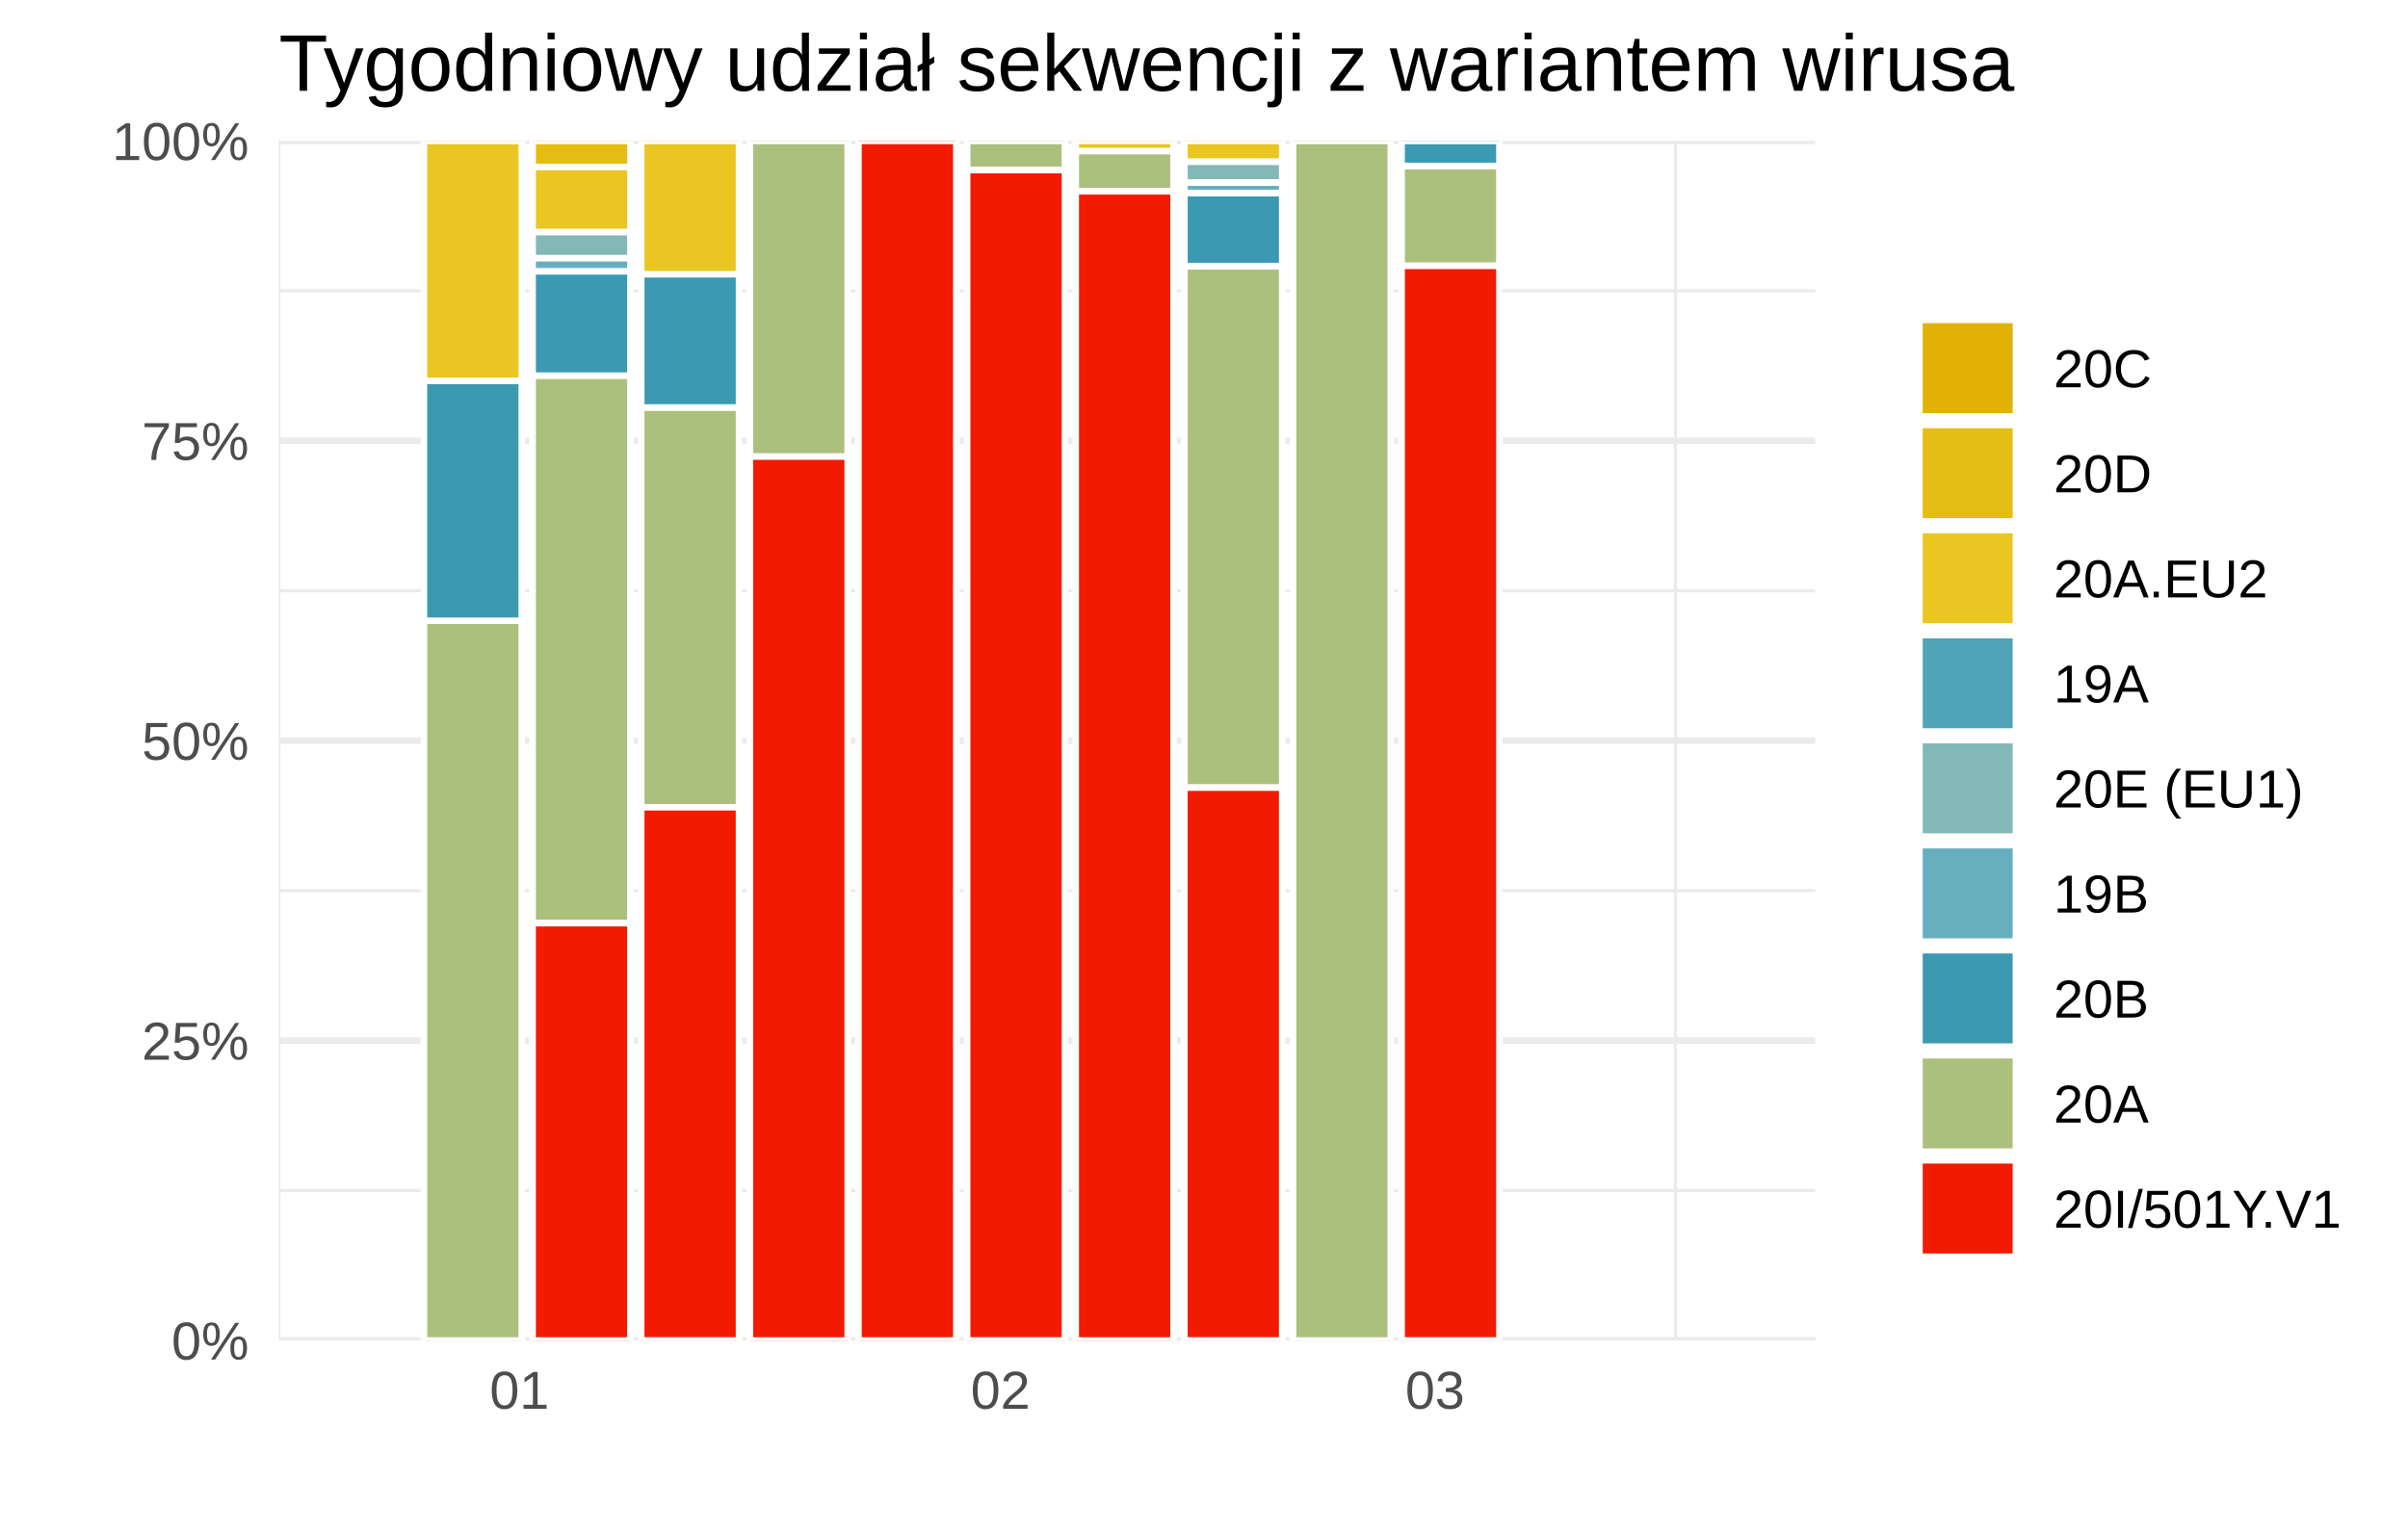
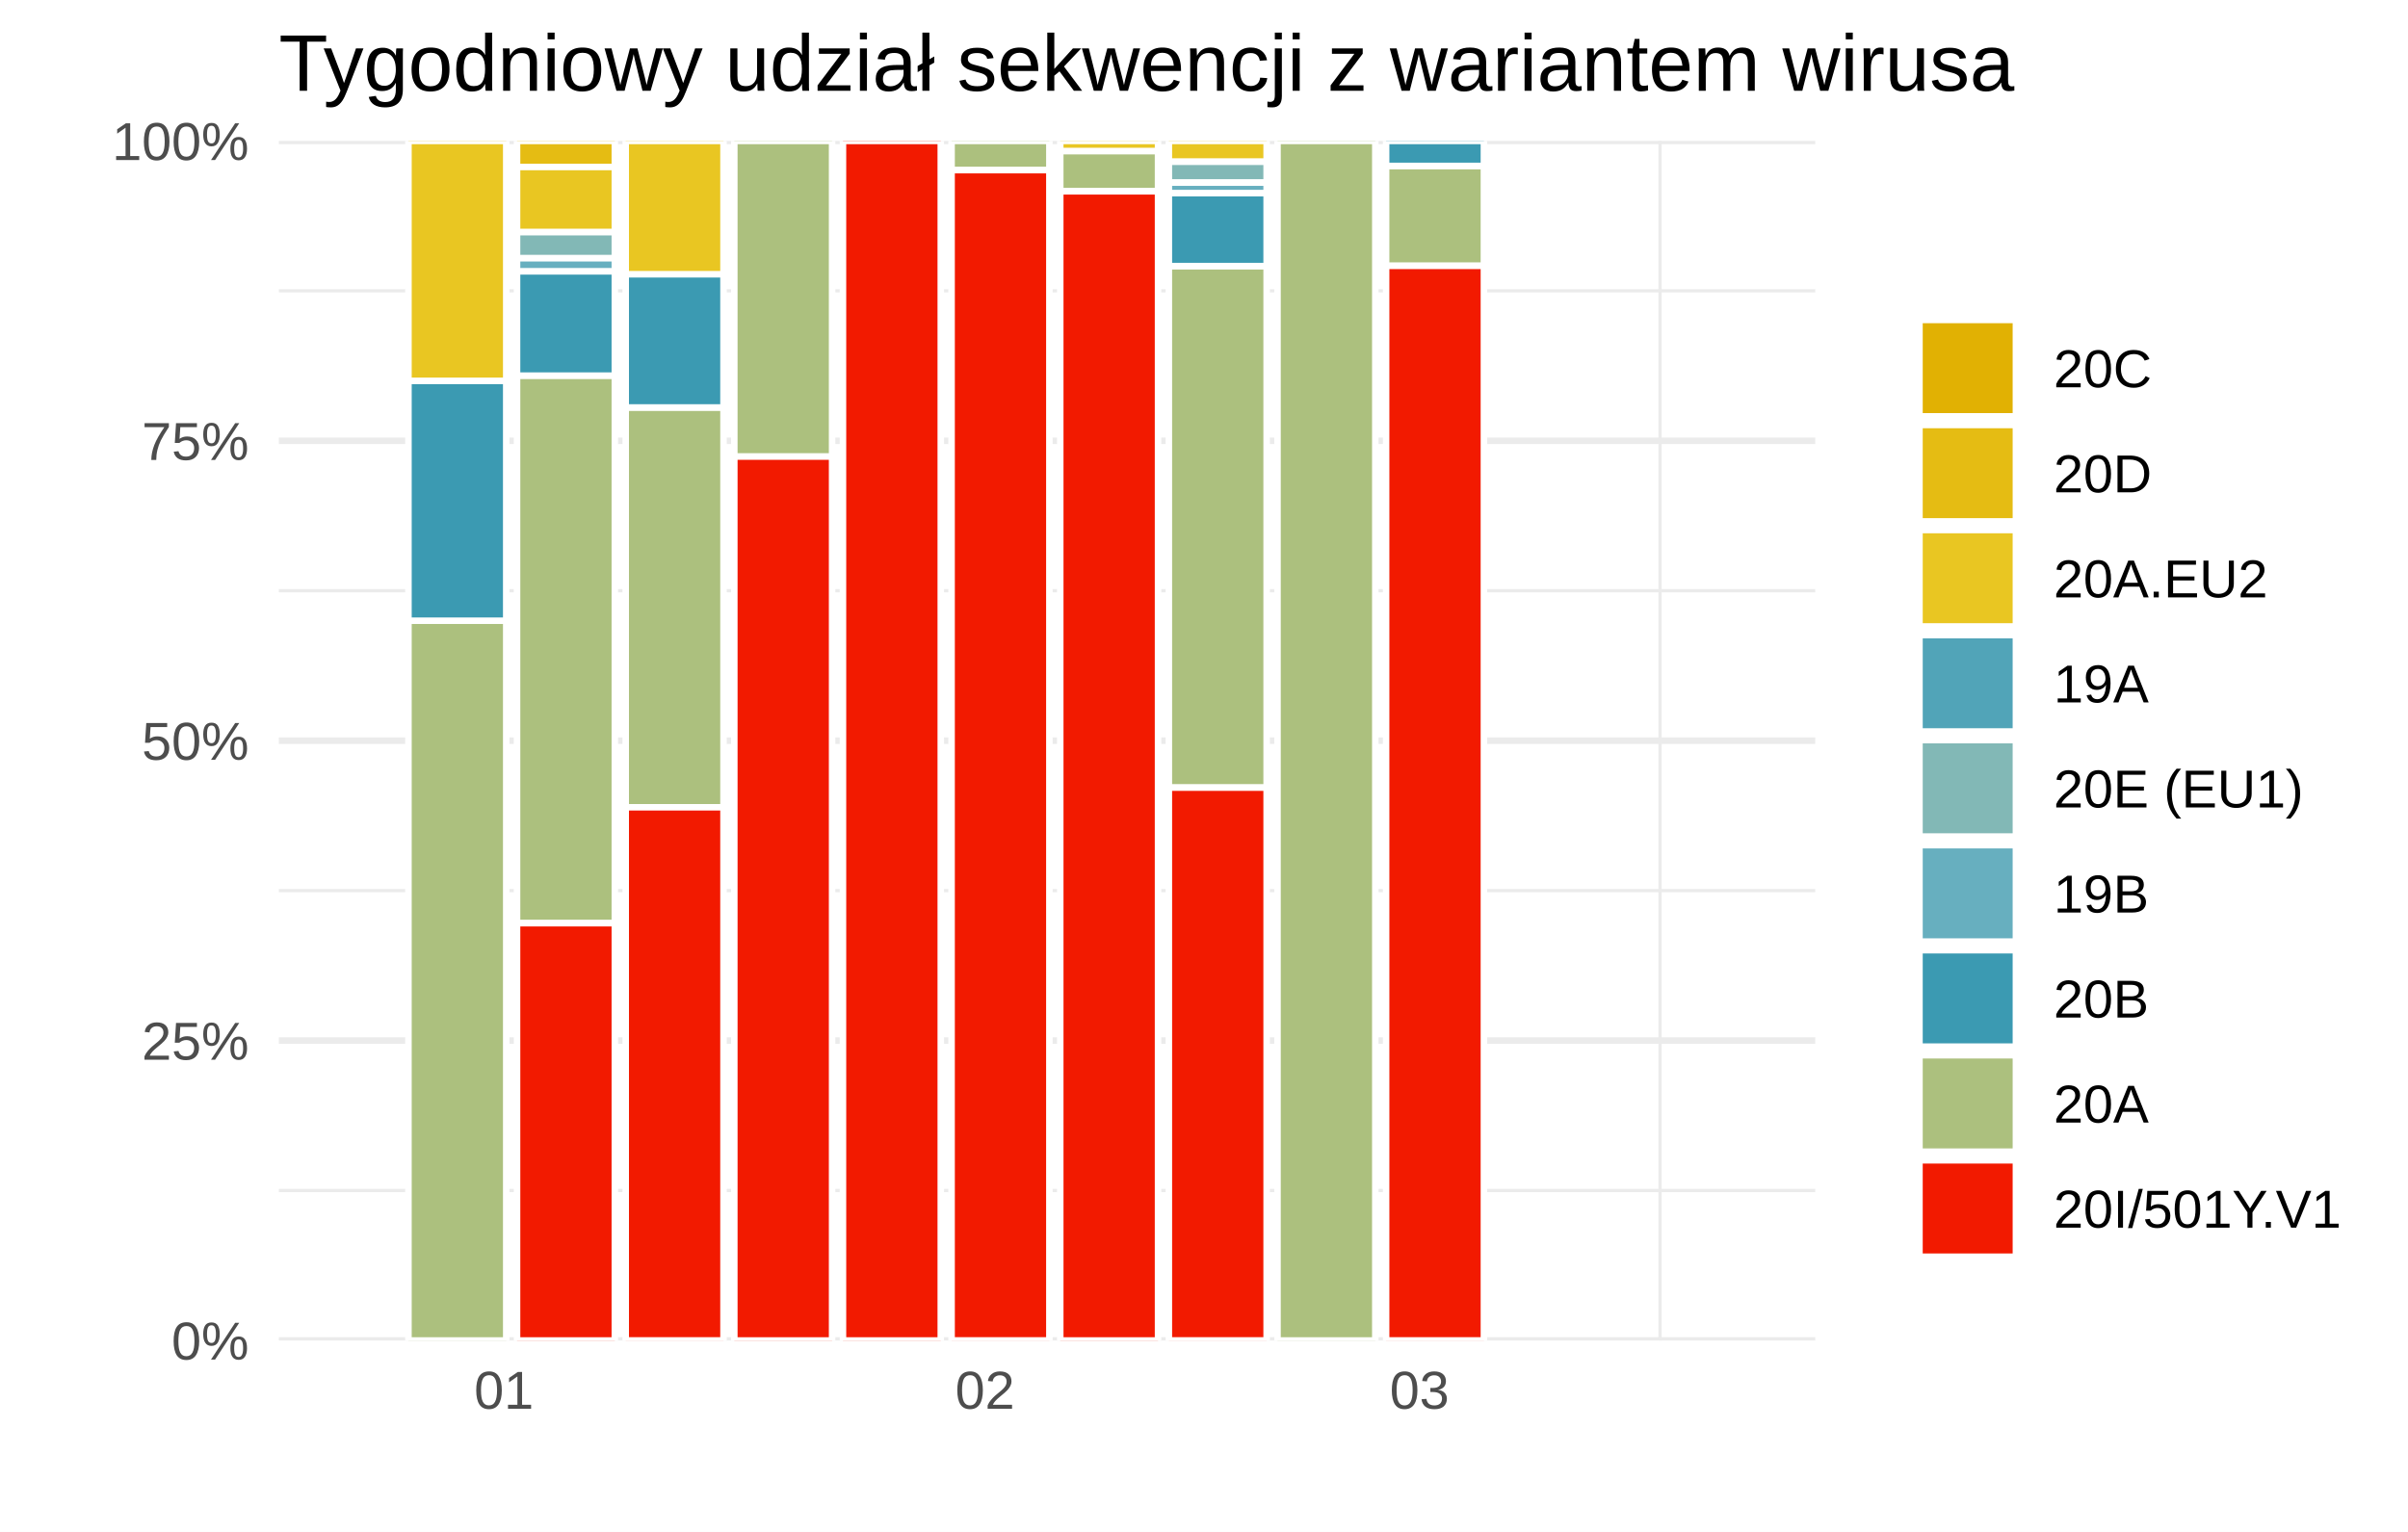
<svg xmlns="http://www.w3.org/2000/svg" class="svglite" width="396.00pt" height="252.00pt" viewBox="0 0 396.00 252.00">
  <defs>
    <style type="text/css">
    .svglite line, .svglite polyline, .svglite polygon, .svglite path, .svglite rect, .svglite circle {
      fill: none;
      stroke: #000000;
      stroke-linecap: round;
      stroke-linejoin: round;
      stroke-miterlimit: 10.00;
    }
  </style>
  </defs>
  <rect width="100%" height="100%" style="stroke: none; fill: #FFFFFF;" />
  <defs>
    <clipPath id="cpMC4wMHwzOTYuMDB8MC4wMHwyNTIuMDA=">
      <rect x="0.00" y="0.00" width="396.00" height="252.00" />
    </clipPath>
  </defs>
  <g clip-path="url(#cpMC4wMHwzOTYuMDB8MC4wMHwyNTIuMDA=)">
</g>
  <defs>
    <clipPath id="cpNDUuODZ8Mjk4LjUyfDIzLjE4fDIyMC41MA==">
      <rect x="45.86" y="23.18" width="252.66" height="197.33" />
    </clipPath>
  </defs>
  <g clip-path="url(#cpNDUuODZ8Mjk4LjUyfDIzLjE4fDIyMC41MA==)">
    <polyline points="45.86,195.84 298.52,195.84 " style="stroke-width: 0.53; stroke: #EBEBEB; stroke-linecap: butt;" />
    <polyline points="45.86,146.51 298.52,146.51 " style="stroke-width: 0.53; stroke: #EBEBEB; stroke-linecap: butt;" />
    <polyline points="45.86,97.17 298.52,97.17 " style="stroke-width: 0.53; stroke: #EBEBEB; stroke-linecap: butt;" />
    <polyline points="45.86,47.84 298.52,47.84 " style="stroke-width: 0.53; stroke: #EBEBEB; stroke-linecap: butt;" />
-     <polyline points="45.86,220.50 45.86,23.18 " style="stroke-width: 0.53; stroke: #EBEBEB; stroke-linecap: butt;" />
-     <polyline points="124.98,220.50 124.98,23.18 " style="stroke-width: 0.53; stroke: #EBEBEB; stroke-linecap: butt;" />
-     <polyline points="200.26,220.50 200.26,23.18 " style="stroke-width: 0.53; stroke: #EBEBEB; stroke-linecap: butt;" />
-     <polyline points="275.55,220.50 275.55,23.18 " style="stroke-width: 0.53; stroke: #EBEBEB; stroke-linecap: butt;" />
+     <polyline points="122.42,220.50 122.42,23.18 " style="stroke-width: 0.53; stroke: #EBEBEB; stroke-linecap: butt;" />
+     <polyline points="197.71,220.50 197.71,23.18 " style="stroke-width: 0.53; stroke: #EBEBEB; stroke-linecap: butt;" />
+     <polyline points="273.00,220.50 273.00,23.18 " style="stroke-width: 0.53; stroke: #EBEBEB; stroke-linecap: butt;" />
    <polyline points="45.86,220.50 298.52,220.50 " style="stroke-width: 1.07; stroke: #EBEBEB; stroke-linecap: butt;" />
    <polyline points="45.86,171.17 298.52,171.17 " style="stroke-width: 1.07; stroke: #EBEBEB; stroke-linecap: butt;" />
    <polyline points="45.86,121.84 298.52,121.84 " style="stroke-width: 1.07; stroke: #EBEBEB; stroke-linecap: butt;" />
    <polyline points="45.86,72.51 298.52,72.51 " style="stroke-width: 1.07; stroke: #EBEBEB; stroke-linecap: butt;" />
    <polyline points="45.86,23.18 298.52,23.18 " style="stroke-width: 1.07; stroke: #EBEBEB; stroke-linecap: butt;" />
-     <polyline points="85.42,220.50 85.42,23.18 " style="stroke-width: 1.07; stroke: #EBEBEB; stroke-linecap: butt;" />
-     <polyline points="164.53,220.50 164.53,23.18 " style="stroke-width: 1.07; stroke: #EBEBEB; stroke-linecap: butt;" />
-     <polyline points="235.99,220.50 235.99,23.18 " style="stroke-width: 1.07; stroke: #EBEBEB; stroke-linecap: butt;" />
-     <rect x="69.72" y="102.11" width="16.08" height="118.40" style="stroke-width: 1.07; stroke: #FFFFFF; stroke-linecap: square; stroke-linejoin: miter; fill: #ACC07E;" />
-     <rect x="87.59" y="61.78" width="16.08" height="90.08" style="stroke-width: 1.07; stroke: #FFFFFF; stroke-linecap: square; stroke-linejoin: miter; fill: #ACC07E;" />
-     <rect x="105.45" y="67.03" width="16.08" height="65.78" style="stroke-width: 1.07; stroke: #FFFFFF; stroke-linecap: square; stroke-linejoin: miter; fill: #ACC07E;" />
-     <rect x="123.32" y="23.18" width="16.08" height="51.93" style="stroke-width: 1.07; stroke: #FFFFFF; stroke-linecap: square; stroke-linejoin: miter; fill: #ACC07E;" />
-     <rect x="141.18" y="23.18" width="16.08" height="0.00" style="stroke-width: 1.07; stroke: #FFFFFF; stroke-linecap: square; stroke-linejoin: miter; fill: #ACC07E;" />
-     <rect x="159.05" y="23.18" width="16.08" height="4.81" style="stroke-width: 1.07; stroke: #FFFFFF; stroke-linecap: square; stroke-linejoin: miter; fill: #ACC07E;" />
-     <rect x="176.91" y="24.84" width="16.08" height="6.63" style="stroke-width: 1.07; stroke: #FFFFFF; stroke-linecap: square; stroke-linejoin: miter; fill: #ACC07E;" />
-     <rect x="194.78" y="43.77" width="16.08" height="85.79" style="stroke-width: 1.07; stroke: #FFFFFF; stroke-linecap: square; stroke-linejoin: miter; fill: #ACC07E;" />
-     <rect x="212.64" y="23.18" width="16.08" height="197.33" style="stroke-width: 1.07; stroke: #FFFFFF; stroke-linecap: square; stroke-linejoin: miter; fill: #ACC07E;" />
-     <rect x="230.50" y="27.29" width="16.08" height="16.44" style="stroke-width: 1.07; stroke: #FFFFFF; stroke-linecap: square; stroke-linejoin: miter; fill: #ACC07E;" />
-     <rect x="69.72" y="220.50" width="16.08" height="0.00" style="stroke-width: 1.07; stroke: #FFFFFF; stroke-linecap: square; stroke-linejoin: miter; fill: #F21A00;" />
-     <rect x="87.59" y="151.87" width="16.08" height="68.64" style="stroke-width: 1.07; stroke: #FFFFFF; stroke-linecap: square; stroke-linejoin: miter; fill: #F21A00;" />
-     <rect x="105.45" y="132.80" width="16.08" height="87.70" style="stroke-width: 1.07; stroke: #FFFFFF; stroke-linecap: square; stroke-linejoin: miter; fill: #F21A00;" />
-     <rect x="123.32" y="75.11" width="16.08" height="145.40" style="stroke-width: 1.07; stroke: #FFFFFF; stroke-linecap: square; stroke-linejoin: miter; fill: #F21A00;" />
-     <rect x="141.18" y="23.18" width="16.08" height="197.33" style="stroke-width: 1.07; stroke: #FFFFFF; stroke-linecap: square; stroke-linejoin: miter; fill: #F21A00;" />
-     <rect x="159.05" y="27.99" width="16.08" height="192.51" style="stroke-width: 1.07; stroke: #FFFFFF; stroke-linecap: square; stroke-linejoin: miter; fill: #F21A00;" />
-     <rect x="176.91" y="31.47" width="16.08" height="189.04" style="stroke-width: 1.07; stroke: #FFFFFF; stroke-linecap: square; stroke-linejoin: miter; fill: #F21A00;" />
-     <rect x="194.78" y="129.56" width="16.08" height="90.94" style="stroke-width: 1.07; stroke: #FFFFFF; stroke-linecap: square; stroke-linejoin: miter; fill: #F21A00;" />
-     <rect x="212.64" y="220.50" width="16.08" height="0.00" style="stroke-width: 1.07; stroke: #FFFFFF; stroke-linecap: square; stroke-linejoin: miter; fill: #F21A00;" />
-     <rect x="230.50" y="43.73" width="16.08" height="176.77" style="stroke-width: 1.07; stroke: #FFFFFF; stroke-linecap: square; stroke-linejoin: miter; fill: #F21A00;" />
-     <rect x="69.72" y="62.64" width="16.08" height="39.47" style="stroke-width: 1.07; stroke: #FFFFFF; stroke-linecap: square; stroke-linejoin: miter; fill: #3B9AB2;" />
-     <rect x="87.59" y="44.63" width="16.08" height="17.16" style="stroke-width: 1.07; stroke: #FFFFFF; stroke-linecap: square; stroke-linejoin: miter; fill: #3B9AB2;" />
-     <rect x="105.45" y="45.10" width="16.08" height="21.93" style="stroke-width: 1.07; stroke: #FFFFFF; stroke-linecap: square; stroke-linejoin: miter; fill: #3B9AB2;" />
-     <rect x="123.32" y="23.18" width="16.08" height="0.00" style="stroke-width: 1.07; stroke: #FFFFFF; stroke-linecap: square; stroke-linejoin: miter; fill: #3B9AB2;" />
-     <rect x="141.18" y="23.18" width="16.08" height="0.00" style="stroke-width: 1.07; stroke: #FFFFFF; stroke-linecap: square; stroke-linejoin: miter; fill: #3B9AB2;" />
-     <rect x="159.05" y="23.18" width="16.08" height="0.00" style="stroke-width: 1.07; stroke: #FFFFFF; stroke-linecap: square; stroke-linejoin: miter; fill: #3B9AB2;" />
-     <rect x="176.91" y="24.84" width="16.08" height="0.00" style="stroke-width: 1.07; stroke: #FFFFFF; stroke-linecap: square; stroke-linejoin: miter; fill: #3B9AB2;" />
-     <rect x="194.78" y="31.76" width="16.08" height="12.01" style="stroke-width: 1.07; stroke: #FFFFFF; stroke-linecap: square; stroke-linejoin: miter; fill: #3B9AB2;" />
-     <rect x="212.64" y="23.18" width="16.08" height="0.00" style="stroke-width: 1.07; stroke: #FFFFFF; stroke-linecap: square; stroke-linejoin: miter; fill: #3B9AB2;" />
-     <rect x="230.50" y="23.18" width="16.08" height="4.11" style="stroke-width: 1.07; stroke: #FFFFFF; stroke-linecap: square; stroke-linejoin: miter; fill: #3B9AB2;" />
-     <rect x="69.72" y="23.18" width="16.08" height="0.00" style="stroke-width: 1.07; stroke: #FFFFFF; stroke-linecap: square; stroke-linejoin: miter; fill: #E1B103;" />
-     <rect x="87.59" y="23.18" width="16.08" height="0.00" style="stroke-width: 1.07; stroke: #FFFFFF; stroke-linecap: square; stroke-linejoin: miter; fill: #E1B103;" />
-     <rect x="105.45" y="23.18" width="16.08" height="0.00" style="stroke-width: 1.07; stroke: #FFFFFF; stroke-linecap: square; stroke-linejoin: miter; fill: #E1B103;" />
-     <rect x="123.32" y="23.18" width="16.08" height="0.00" style="stroke-width: 1.07; stroke: #FFFFFF; stroke-linecap: square; stroke-linejoin: miter; fill: #E1B103;" />
-     <rect x="141.18" y="23.18" width="16.08" height="0.00" style="stroke-width: 1.07; stroke: #FFFFFF; stroke-linecap: square; stroke-linejoin: miter; fill: #E1B103;" />
-     <rect x="159.05" y="23.18" width="16.08" height="0.00" style="stroke-width: 1.07; stroke: #FFFFFF; stroke-linecap: square; stroke-linejoin: miter; fill: #E1B103;" />
-     <rect x="176.91" y="23.18" width="16.08" height="0.00" style="stroke-width: 1.07; stroke: #FFFFFF; stroke-linecap: square; stroke-linejoin: miter; fill: #E1B103;" />
-     <rect x="194.78" y="23.18" width="16.08" height="0.00" style="stroke-width: 1.07; stroke: #FFFFFF; stroke-linecap: square; stroke-linejoin: miter; fill: #E1B103;" />
-     <rect x="212.64" y="23.18" width="16.08" height="0.00" style="stroke-width: 1.07; stroke: #FFFFFF; stroke-linecap: square; stroke-linejoin: miter; fill: #E1B103;" />
-     <rect x="230.50" y="23.18" width="16.08" height="0.00" style="stroke-width: 1.07; stroke: #FFFFFF; stroke-linecap: square; stroke-linejoin: miter; fill: #E1B103;" />
-     <rect x="69.72" y="23.18" width="16.08" height="0.00" style="stroke-width: 1.07; stroke: #FFFFFF; stroke-linecap: square; stroke-linejoin: miter; fill: #E5BC13;" />
-     <rect x="87.59" y="23.18" width="16.08" height="4.29" style="stroke-width: 1.07; stroke: #FFFFFF; stroke-linecap: square; stroke-linejoin: miter; fill: #E5BC13;" />
-     <rect x="105.45" y="23.18" width="16.08" height="0.00" style="stroke-width: 1.07; stroke: #FFFFFF; stroke-linecap: square; stroke-linejoin: miter; fill: #E5BC13;" />
-     <rect x="123.32" y="23.18" width="16.08" height="0.00" style="stroke-width: 1.07; stroke: #FFFFFF; stroke-linecap: square; stroke-linejoin: miter; fill: #E5BC13;" />
-     <rect x="141.18" y="23.18" width="16.08" height="0.00" style="stroke-width: 1.07; stroke: #FFFFFF; stroke-linecap: square; stroke-linejoin: miter; fill: #E5BC13;" />
-     <rect x="159.05" y="23.18" width="16.08" height="0.00" style="stroke-width: 1.07; stroke: #FFFFFF; stroke-linecap: square; stroke-linejoin: miter; fill: #E5BC13;" />
-     <rect x="176.91" y="23.18" width="16.08" height="0.00" style="stroke-width: 1.07; stroke: #FFFFFF; stroke-linecap: square; stroke-linejoin: miter; fill: #E5BC13;" />
-     <rect x="194.78" y="23.18" width="16.08" height="0.00" style="stroke-width: 1.07; stroke: #FFFFFF; stroke-linecap: square; stroke-linejoin: miter; fill: #E5BC13;" />
-     <rect x="212.64" y="23.18" width="16.08" height="0.00" style="stroke-width: 1.07; stroke: #FFFFFF; stroke-linecap: square; stroke-linejoin: miter; fill: #E5BC13;" />
-     <rect x="230.50" y="23.18" width="16.08" height="0.00" style="stroke-width: 1.07; stroke: #FFFFFF; stroke-linecap: square; stroke-linejoin: miter; fill: #E5BC13;" />
-     <rect x="69.72" y="23.18" width="16.08" height="39.47" style="stroke-width: 1.07; stroke: #FFFFFF; stroke-linecap: square; stroke-linejoin: miter; fill: #E9C622;" />
-     <rect x="87.59" y="27.47" width="16.08" height="10.72" style="stroke-width: 1.07; stroke: #FFFFFF; stroke-linecap: square; stroke-linejoin: miter; fill: #E9C622;" />
-     <rect x="105.45" y="23.18" width="16.08" height="21.93" style="stroke-width: 1.07; stroke: #FFFFFF; stroke-linecap: square; stroke-linejoin: miter; fill: #E9C622;" />
-     <rect x="123.32" y="23.18" width="16.08" height="0.00" style="stroke-width: 1.07; stroke: #FFFFFF; stroke-linecap: square; stroke-linejoin: miter; fill: #E9C622;" />
-     <rect x="141.18" y="23.18" width="16.08" height="0.00" style="stroke-width: 1.07; stroke: #FFFFFF; stroke-linecap: square; stroke-linejoin: miter; fill: #E9C622;" />
-     <rect x="159.05" y="23.18" width="16.08" height="0.00" style="stroke-width: 1.07; stroke: #FFFFFF; stroke-linecap: square; stroke-linejoin: miter; fill: #E9C622;" />
-     <rect x="176.91" y="23.18" width="16.08" height="1.66" style="stroke-width: 1.07; stroke: #FFFFFF; stroke-linecap: square; stroke-linejoin: miter; fill: #E9C622;" />
-     <rect x="194.78" y="23.18" width="16.08" height="3.43" style="stroke-width: 1.07; stroke: #FFFFFF; stroke-linecap: square; stroke-linejoin: miter; fill: #E9C622;" />
-     <rect x="212.64" y="23.18" width="16.08" height="0.00" style="stroke-width: 1.07; stroke: #FFFFFF; stroke-linecap: square; stroke-linejoin: miter; fill: #E9C622;" />
-     <rect x="230.50" y="23.18" width="16.08" height="0.00" style="stroke-width: 1.07; stroke: #FFFFFF; stroke-linecap: square; stroke-linejoin: miter; fill: #E9C622;" />
-     <rect x="69.72" y="62.64" width="16.08" height="0.00" style="stroke-width: 1.07; stroke: #FFFFFF; stroke-linecap: square; stroke-linejoin: miter; fill: #51A4B8;" />
-     <rect x="87.59" y="38.19" width="16.08" height="0.00" style="stroke-width: 1.07; stroke: #FFFFFF; stroke-linecap: square; stroke-linejoin: miter; fill: #51A4B8;" />
-     <rect x="105.45" y="45.10" width="16.08" height="0.00" style="stroke-width: 1.07; stroke: #FFFFFF; stroke-linecap: square; stroke-linejoin: miter; fill: #51A4B8;" />
-     <rect x="123.32" y="23.18" width="16.08" height="0.00" style="stroke-width: 1.07; stroke: #FFFFFF; stroke-linecap: square; stroke-linejoin: miter; fill: #51A4B8;" />
-     <rect x="141.18" y="23.18" width="16.08" height="0.00" style="stroke-width: 1.07; stroke: #FFFFFF; stroke-linecap: square; stroke-linejoin: miter; fill: #51A4B8;" />
-     <rect x="159.05" y="23.18" width="16.08" height="0.00" style="stroke-width: 1.07; stroke: #FFFFFF; stroke-linecap: square; stroke-linejoin: miter; fill: #51A4B8;" />
-     <rect x="176.91" y="24.84" width="16.08" height="0.00" style="stroke-width: 1.07; stroke: #FFFFFF; stroke-linecap: square; stroke-linejoin: miter; fill: #51A4B8;" />
-     <rect x="194.78" y="26.61" width="16.08" height="0.00" style="stroke-width: 1.07; stroke: #FFFFFF; stroke-linecap: square; stroke-linejoin: miter; fill: #51A4B8;" />
-     <rect x="212.64" y="23.18" width="16.08" height="0.00" style="stroke-width: 1.07; stroke: #FFFFFF; stroke-linecap: square; stroke-linejoin: miter; fill: #51A4B8;" />
-     <rect x="230.50" y="23.18" width="16.08" height="0.00" style="stroke-width: 1.07; stroke: #FFFFFF; stroke-linecap: square; stroke-linejoin: miter; fill: #51A4B8;" />
-     <rect x="69.72" y="62.64" width="16.08" height="0.00" style="stroke-width: 1.07; stroke: #FFFFFF; stroke-linecap: square; stroke-linejoin: miter; fill: #82B8B6;" />
-     <rect x="87.59" y="38.19" width="16.08" height="4.29" style="stroke-width: 1.07; stroke: #FFFFFF; stroke-linecap: square; stroke-linejoin: miter; fill: #82B8B6;" />
-     <rect x="105.45" y="45.10" width="16.08" height="0.00" style="stroke-width: 1.07; stroke: #FFFFFF; stroke-linecap: square; stroke-linejoin: miter; fill: #82B8B6;" />
-     <rect x="123.32" y="23.18" width="16.08" height="0.00" style="stroke-width: 1.07; stroke: #FFFFFF; stroke-linecap: square; stroke-linejoin: miter; fill: #82B8B6;" />
-     <rect x="141.18" y="23.18" width="16.08" height="0.00" style="stroke-width: 1.07; stroke: #FFFFFF; stroke-linecap: square; stroke-linejoin: miter; fill: #82B8B6;" />
-     <rect x="159.05" y="23.18" width="16.08" height="0.00" style="stroke-width: 1.07; stroke: #FFFFFF; stroke-linecap: square; stroke-linejoin: miter; fill: #82B8B6;" />
-     <rect x="176.91" y="24.84" width="16.08" height="0.00" style="stroke-width: 1.07; stroke: #FFFFFF; stroke-linecap: square; stroke-linejoin: miter; fill: #82B8B6;" />
-     <rect x="194.78" y="26.61" width="16.08" height="3.43" style="stroke-width: 1.07; stroke: #FFFFFF; stroke-linecap: square; stroke-linejoin: miter; fill: #82B8B6;" />
-     <rect x="212.64" y="23.18" width="16.08" height="0.00" style="stroke-width: 1.07; stroke: #FFFFFF; stroke-linecap: square; stroke-linejoin: miter; fill: #82B8B6;" />
-     <rect x="230.50" y="23.18" width="16.08" height="0.00" style="stroke-width: 1.07; stroke: #FFFFFF; stroke-linecap: square; stroke-linejoin: miter; fill: #82B8B6;" />
-     <rect x="69.72" y="62.64" width="16.08" height="0.00" style="stroke-width: 1.07; stroke: #FFFFFF; stroke-linecap: square; stroke-linejoin: miter; fill: #67AFBF;" />
-     <rect x="87.59" y="42.48" width="16.08" height="2.14" style="stroke-width: 1.07; stroke: #FFFFFF; stroke-linecap: square; stroke-linejoin: miter; fill: #67AFBF;" />
-     <rect x="105.45" y="45.10" width="16.08" height="0.00" style="stroke-width: 1.07; stroke: #FFFFFF; stroke-linecap: square; stroke-linejoin: miter; fill: #67AFBF;" />
-     <rect x="123.32" y="23.18" width="16.08" height="0.00" style="stroke-width: 1.07; stroke: #FFFFFF; stroke-linecap: square; stroke-linejoin: miter; fill: #67AFBF;" />
-     <rect x="141.18" y="23.18" width="16.08" height="0.00" style="stroke-width: 1.07; stroke: #FFFFFF; stroke-linecap: square; stroke-linejoin: miter; fill: #67AFBF;" />
-     <rect x="159.05" y="23.18" width="16.08" height="0.00" style="stroke-width: 1.07; stroke: #FFFFFF; stroke-linecap: square; stroke-linejoin: miter; fill: #67AFBF;" />
-     <rect x="176.91" y="24.84" width="16.08" height="0.00" style="stroke-width: 1.07; stroke: #FFFFFF; stroke-linecap: square; stroke-linejoin: miter; fill: #67AFBF;" />
-     <rect x="194.78" y="30.04" width="16.08" height="1.72" style="stroke-width: 1.07; stroke: #FFFFFF; stroke-linecap: square; stroke-linejoin: miter; fill: #67AFBF;" />
-     <rect x="212.64" y="23.18" width="16.08" height="0.00" style="stroke-width: 1.07; stroke: #FFFFFF; stroke-linecap: square; stroke-linejoin: miter; fill: #67AFBF;" />
-     <rect x="230.50" y="23.18" width="16.08" height="0.00" style="stroke-width: 1.07; stroke: #FFFFFF; stroke-linecap: square; stroke-linejoin: miter; fill: #67AFBF;" />
+     <polyline points="82.87,220.50 82.87,23.18 " style="stroke-width: 1.07; stroke: #EBEBEB; stroke-linecap: butt;" />
+     <polyline points="161.98,220.50 161.98,23.18 " style="stroke-width: 1.07; stroke: #EBEBEB; stroke-linecap: butt;" />
+     <polyline points="233.44,220.50 233.44,23.18 " style="stroke-width: 1.07; stroke: #EBEBEB; stroke-linecap: butt;" />
+     <rect x="67.17" y="102.11" width="16.08" height="118.40" style="stroke-width: 1.07; stroke: #FFFFFF; stroke-linecap: square; stroke-linejoin: miter; fill: #ACC07E;" />
+     <rect x="85.03" y="61.78" width="16.08" height="90.08" style="stroke-width: 1.07; stroke: #FFFFFF; stroke-linecap: square; stroke-linejoin: miter; fill: #ACC07E;" />
+     <rect x="102.90" y="67.03" width="16.08" height="65.78" style="stroke-width: 1.07; stroke: #FFFFFF; stroke-linecap: square; stroke-linejoin: miter; fill: #ACC07E;" />
+     <rect x="120.76" y="23.18" width="16.08" height="51.93" style="stroke-width: 1.07; stroke: #FFFFFF; stroke-linecap: square; stroke-linejoin: miter; fill: #ACC07E;" />
+     <rect x="138.63" y="23.18" width="16.08" height="0.00" style="stroke-width: 1.07; stroke: #FFFFFF; stroke-linecap: square; stroke-linejoin: miter; fill: #ACC07E;" />
+     <rect x="156.49" y="23.18" width="16.08" height="4.81" style="stroke-width: 1.07; stroke: #FFFFFF; stroke-linecap: square; stroke-linejoin: miter; fill: #ACC07E;" />
+     <rect x="174.36" y="24.84" width="16.08" height="6.63" style="stroke-width: 1.07; stroke: #FFFFFF; stroke-linecap: square; stroke-linejoin: miter; fill: #ACC07E;" />
+     <rect x="192.22" y="43.77" width="16.08" height="85.79" style="stroke-width: 1.07; stroke: #FFFFFF; stroke-linecap: square; stroke-linejoin: miter; fill: #ACC07E;" />
+     <rect x="210.09" y="23.18" width="16.08" height="197.33" style="stroke-width: 1.07; stroke: #FFFFFF; stroke-linecap: square; stroke-linejoin: miter; fill: #ACC07E;" />
+     <rect x="227.95" y="27.29" width="16.08" height="16.44" style="stroke-width: 1.07; stroke: #FFFFFF; stroke-linecap: square; stroke-linejoin: miter; fill: #ACC07E;" />
+     <rect x="67.17" y="220.50" width="16.08" height="0.00" style="stroke-width: 1.07; stroke: #FFFFFF; stroke-linecap: square; stroke-linejoin: miter; fill: #F21A00;" />
+     <rect x="85.03" y="151.87" width="16.08" height="68.64" style="stroke-width: 1.07; stroke: #FFFFFF; stroke-linecap: square; stroke-linejoin: miter; fill: #F21A00;" />
+     <rect x="102.90" y="132.80" width="16.08" height="87.70" style="stroke-width: 1.07; stroke: #FFFFFF; stroke-linecap: square; stroke-linejoin: miter; fill: #F21A00;" />
+     <rect x="120.76" y="75.11" width="16.08" height="145.40" style="stroke-width: 1.07; stroke: #FFFFFF; stroke-linecap: square; stroke-linejoin: miter; fill: #F21A00;" />
+     <rect x="138.63" y="23.18" width="16.08" height="197.33" style="stroke-width: 1.07; stroke: #FFFFFF; stroke-linecap: square; stroke-linejoin: miter; fill: #F21A00;" />
+     <rect x="156.49" y="27.99" width="16.08" height="192.51" style="stroke-width: 1.07; stroke: #FFFFFF; stroke-linecap: square; stroke-linejoin: miter; fill: #F21A00;" />
+     <rect x="174.36" y="31.47" width="16.08" height="189.04" style="stroke-width: 1.07; stroke: #FFFFFF; stroke-linecap: square; stroke-linejoin: miter; fill: #F21A00;" />
+     <rect x="192.22" y="129.56" width="16.08" height="90.94" style="stroke-width: 1.07; stroke: #FFFFFF; stroke-linecap: square; stroke-linejoin: miter; fill: #F21A00;" />
+     <rect x="210.09" y="220.50" width="16.08" height="0.00" style="stroke-width: 1.07; stroke: #FFFFFF; stroke-linecap: square; stroke-linejoin: miter; fill: #F21A00;" />
+     <rect x="227.95" y="43.73" width="16.08" height="176.77" style="stroke-width: 1.07; stroke: #FFFFFF; stroke-linecap: square; stroke-linejoin: miter; fill: #F21A00;" />
+     <rect x="67.17" y="62.64" width="16.08" height="39.47" style="stroke-width: 1.07; stroke: #FFFFFF; stroke-linecap: square; stroke-linejoin: miter; fill: #3B9AB2;" />
+     <rect x="85.03" y="44.63" width="16.08" height="17.16" style="stroke-width: 1.07; stroke: #FFFFFF; stroke-linecap: square; stroke-linejoin: miter; fill: #3B9AB2;" />
+     <rect x="102.90" y="45.10" width="16.08" height="21.93" style="stroke-width: 1.07; stroke: #FFFFFF; stroke-linecap: square; stroke-linejoin: miter; fill: #3B9AB2;" />
+     <rect x="120.76" y="23.18" width="16.08" height="0.00" style="stroke-width: 1.07; stroke: #FFFFFF; stroke-linecap: square; stroke-linejoin: miter; fill: #3B9AB2;" />
+     <rect x="138.63" y="23.18" width="16.08" height="0.00" style="stroke-width: 1.07; stroke: #FFFFFF; stroke-linecap: square; stroke-linejoin: miter; fill: #3B9AB2;" />
+     <rect x="156.49" y="23.18" width="16.08" height="0.00" style="stroke-width: 1.07; stroke: #FFFFFF; stroke-linecap: square; stroke-linejoin: miter; fill: #3B9AB2;" />
+     <rect x="174.36" y="24.84" width="16.08" height="0.00" style="stroke-width: 1.07; stroke: #FFFFFF; stroke-linecap: square; stroke-linejoin: miter; fill: #3B9AB2;" />
+     <rect x="192.22" y="31.76" width="16.08" height="12.01" style="stroke-width: 1.07; stroke: #FFFFFF; stroke-linecap: square; stroke-linejoin: miter; fill: #3B9AB2;" />
+     <rect x="210.09" y="23.18" width="16.08" height="0.00" style="stroke-width: 1.07; stroke: #FFFFFF; stroke-linecap: square; stroke-linejoin: miter; fill: #3B9AB2;" />
+     <rect x="227.95" y="23.18" width="16.08" height="4.11" style="stroke-width: 1.07; stroke: #FFFFFF; stroke-linecap: square; stroke-linejoin: miter; fill: #3B9AB2;" />
+     <rect x="67.17" y="23.18" width="16.08" height="0.00" style="stroke-width: 1.07; stroke: #FFFFFF; stroke-linecap: square; stroke-linejoin: miter; fill: #E1B103;" />
+     <rect x="85.03" y="23.18" width="16.08" height="0.00" style="stroke-width: 1.07; stroke: #FFFFFF; stroke-linecap: square; stroke-linejoin: miter; fill: #E1B103;" />
+     <rect x="102.90" y="23.18" width="16.08" height="0.00" style="stroke-width: 1.07; stroke: #FFFFFF; stroke-linecap: square; stroke-linejoin: miter; fill: #E1B103;" />
+     <rect x="120.76" y="23.18" width="16.08" height="0.00" style="stroke-width: 1.07; stroke: #FFFFFF; stroke-linecap: square; stroke-linejoin: miter; fill: #E1B103;" />
+     <rect x="138.63" y="23.18" width="16.08" height="0.00" style="stroke-width: 1.07; stroke: #FFFFFF; stroke-linecap: square; stroke-linejoin: miter; fill: #E1B103;" />
+     <rect x="156.49" y="23.18" width="16.08" height="0.00" style="stroke-width: 1.07; stroke: #FFFFFF; stroke-linecap: square; stroke-linejoin: miter; fill: #E1B103;" />
+     <rect x="174.36" y="23.18" width="16.08" height="0.00" style="stroke-width: 1.07; stroke: #FFFFFF; stroke-linecap: square; stroke-linejoin: miter; fill: #E1B103;" />
+     <rect x="192.22" y="23.18" width="16.08" height="0.00" style="stroke-width: 1.07; stroke: #FFFFFF; stroke-linecap: square; stroke-linejoin: miter; fill: #E1B103;" />
+     <rect x="210.09" y="23.18" width="16.08" height="0.00" style="stroke-width: 1.07; stroke: #FFFFFF; stroke-linecap: square; stroke-linejoin: miter; fill: #E1B103;" />
+     <rect x="227.95" y="23.18" width="16.08" height="0.00" style="stroke-width: 1.07; stroke: #FFFFFF; stroke-linecap: square; stroke-linejoin: miter; fill: #E1B103;" />
+     <rect x="67.17" y="23.18" width="16.08" height="0.00" style="stroke-width: 1.07; stroke: #FFFFFF; stroke-linecap: square; stroke-linejoin: miter; fill: #E5BC13;" />
+     <rect x="85.03" y="23.18" width="16.08" height="4.29" style="stroke-width: 1.07; stroke: #FFFFFF; stroke-linecap: square; stroke-linejoin: miter; fill: #E5BC13;" />
+     <rect x="102.90" y="23.18" width="16.08" height="0.00" style="stroke-width: 1.07; stroke: #FFFFFF; stroke-linecap: square; stroke-linejoin: miter; fill: #E5BC13;" />
+     <rect x="120.76" y="23.18" width="16.08" height="0.00" style="stroke-width: 1.07; stroke: #FFFFFF; stroke-linecap: square; stroke-linejoin: miter; fill: #E5BC13;" />
+     <rect x="138.63" y="23.18" width="16.08" height="0.00" style="stroke-width: 1.07; stroke: #FFFFFF; stroke-linecap: square; stroke-linejoin: miter; fill: #E5BC13;" />
+     <rect x="156.49" y="23.18" width="16.08" height="0.00" style="stroke-width: 1.07; stroke: #FFFFFF; stroke-linecap: square; stroke-linejoin: miter; fill: #E5BC13;" />
+     <rect x="174.36" y="23.18" width="16.08" height="0.00" style="stroke-width: 1.07; stroke: #FFFFFF; stroke-linecap: square; stroke-linejoin: miter; fill: #E5BC13;" />
+     <rect x="192.22" y="23.18" width="16.08" height="0.00" style="stroke-width: 1.07; stroke: #FFFFFF; stroke-linecap: square; stroke-linejoin: miter; fill: #E5BC13;" />
+     <rect x="210.09" y="23.18" width="16.08" height="0.00" style="stroke-width: 1.07; stroke: #FFFFFF; stroke-linecap: square; stroke-linejoin: miter; fill: #E5BC13;" />
+     <rect x="227.95" y="23.18" width="16.08" height="0.00" style="stroke-width: 1.07; stroke: #FFFFFF; stroke-linecap: square; stroke-linejoin: miter; fill: #E5BC13;" />
+     <rect x="67.17" y="23.18" width="16.08" height="39.47" style="stroke-width: 1.07; stroke: #FFFFFF; stroke-linecap: square; stroke-linejoin: miter; fill: #E9C622;" />
+     <rect x="85.03" y="27.47" width="16.08" height="10.72" style="stroke-width: 1.07; stroke: #FFFFFF; stroke-linecap: square; stroke-linejoin: miter; fill: #E9C622;" />
+     <rect x="102.90" y="23.18" width="16.08" height="21.93" style="stroke-width: 1.07; stroke: #FFFFFF; stroke-linecap: square; stroke-linejoin: miter; fill: #E9C622;" />
+     <rect x="120.76" y="23.18" width="16.08" height="0.00" style="stroke-width: 1.07; stroke: #FFFFFF; stroke-linecap: square; stroke-linejoin: miter; fill: #E9C622;" />
+     <rect x="138.63" y="23.18" width="16.08" height="0.00" style="stroke-width: 1.07; stroke: #FFFFFF; stroke-linecap: square; stroke-linejoin: miter; fill: #E9C622;" />
+     <rect x="156.49" y="23.18" width="16.08" height="0.00" style="stroke-width: 1.07; stroke: #FFFFFF; stroke-linecap: square; stroke-linejoin: miter; fill: #E9C622;" />
+     <rect x="174.36" y="23.18" width="16.08" height="1.66" style="stroke-width: 1.07; stroke: #FFFFFF; stroke-linecap: square; stroke-linejoin: miter; fill: #E9C622;" />
+     <rect x="192.22" y="23.18" width="16.08" height="3.43" style="stroke-width: 1.07; stroke: #FFFFFF; stroke-linecap: square; stroke-linejoin: miter; fill: #E9C622;" />
+     <rect x="210.09" y="23.18" width="16.08" height="0.00" style="stroke-width: 1.07; stroke: #FFFFFF; stroke-linecap: square; stroke-linejoin: miter; fill: #E9C622;" />
+     <rect x="227.95" y="23.18" width="16.08" height="0.00" style="stroke-width: 1.07; stroke: #FFFFFF; stroke-linecap: square; stroke-linejoin: miter; fill: #E9C622;" />
+     <rect x="67.17" y="62.64" width="16.08" height="0.00" style="stroke-width: 1.07; stroke: #FFFFFF; stroke-linecap: square; stroke-linejoin: miter; fill: #51A4B8;" />
+     <rect x="85.03" y="38.19" width="16.08" height="0.00" style="stroke-width: 1.07; stroke: #FFFFFF; stroke-linecap: square; stroke-linejoin: miter; fill: #51A4B8;" />
+     <rect x="102.90" y="45.10" width="16.08" height="0.00" style="stroke-width: 1.07; stroke: #FFFFFF; stroke-linecap: square; stroke-linejoin: miter; fill: #51A4B8;" />
+     <rect x="120.76" y="23.18" width="16.08" height="0.00" style="stroke-width: 1.07; stroke: #FFFFFF; stroke-linecap: square; stroke-linejoin: miter; fill: #51A4B8;" />
+     <rect x="138.63" y="23.18" width="16.08" height="0.00" style="stroke-width: 1.07; stroke: #FFFFFF; stroke-linecap: square; stroke-linejoin: miter; fill: #51A4B8;" />
+     <rect x="156.49" y="23.18" width="16.08" height="0.00" style="stroke-width: 1.07; stroke: #FFFFFF; stroke-linecap: square; stroke-linejoin: miter; fill: #51A4B8;" />
+     <rect x="174.36" y="24.84" width="16.08" height="0.00" style="stroke-width: 1.07; stroke: #FFFFFF; stroke-linecap: square; stroke-linejoin: miter; fill: #51A4B8;" />
+     <rect x="192.22" y="26.61" width="16.08" height="0.00" style="stroke-width: 1.07; stroke: #FFFFFF; stroke-linecap: square; stroke-linejoin: miter; fill: #51A4B8;" />
+     <rect x="210.09" y="23.18" width="16.08" height="0.00" style="stroke-width: 1.07; stroke: #FFFFFF; stroke-linecap: square; stroke-linejoin: miter; fill: #51A4B8;" />
+     <rect x="227.95" y="23.18" width="16.08" height="0.00" style="stroke-width: 1.07; stroke: #FFFFFF; stroke-linecap: square; stroke-linejoin: miter; fill: #51A4B8;" />
+     <rect x="67.17" y="62.64" width="16.08" height="0.00" style="stroke-width: 1.07; stroke: #FFFFFF; stroke-linecap: square; stroke-linejoin: miter; fill: #82B8B6;" />
+     <rect x="85.03" y="38.19" width="16.08" height="4.29" style="stroke-width: 1.07; stroke: #FFFFFF; stroke-linecap: square; stroke-linejoin: miter; fill: #82B8B6;" />
+     <rect x="102.90" y="45.10" width="16.08" height="0.00" style="stroke-width: 1.07; stroke: #FFFFFF; stroke-linecap: square; stroke-linejoin: miter; fill: #82B8B6;" />
+     <rect x="120.76" y="23.18" width="16.08" height="0.00" style="stroke-width: 1.07; stroke: #FFFFFF; stroke-linecap: square; stroke-linejoin: miter; fill: #82B8B6;" />
+     <rect x="138.63" y="23.18" width="16.08" height="0.00" style="stroke-width: 1.07; stroke: #FFFFFF; stroke-linecap: square; stroke-linejoin: miter; fill: #82B8B6;" />
+     <rect x="156.49" y="23.18" width="16.08" height="0.00" style="stroke-width: 1.07; stroke: #FFFFFF; stroke-linecap: square; stroke-linejoin: miter; fill: #82B8B6;" />
+     <rect x="174.36" y="24.84" width="16.08" height="0.00" style="stroke-width: 1.07; stroke: #FFFFFF; stroke-linecap: square; stroke-linejoin: miter; fill: #82B8B6;" />
+     <rect x="192.22" y="26.61" width="16.08" height="3.43" style="stroke-width: 1.07; stroke: #FFFFFF; stroke-linecap: square; stroke-linejoin: miter; fill: #82B8B6;" />
+     <rect x="210.09" y="23.18" width="16.08" height="0.00" style="stroke-width: 1.07; stroke: #FFFFFF; stroke-linecap: square; stroke-linejoin: miter; fill: #82B8B6;" />
+     <rect x="227.95" y="23.18" width="16.08" height="0.00" style="stroke-width: 1.07; stroke: #FFFFFF; stroke-linecap: square; stroke-linejoin: miter; fill: #82B8B6;" />
+     <rect x="67.17" y="62.64" width="16.08" height="0.00" style="stroke-width: 1.07; stroke: #FFFFFF; stroke-linecap: square; stroke-linejoin: miter; fill: #67AFBF;" />
+     <rect x="85.03" y="42.48" width="16.08" height="2.14" style="stroke-width: 1.07; stroke: #FFFFFF; stroke-linecap: square; stroke-linejoin: miter; fill: #67AFBF;" />
+     <rect x="102.90" y="45.10" width="16.08" height="0.00" style="stroke-width: 1.07; stroke: #FFFFFF; stroke-linecap: square; stroke-linejoin: miter; fill: #67AFBF;" />
+     <rect x="120.76" y="23.18" width="16.08" height="0.00" style="stroke-width: 1.07; stroke: #FFFFFF; stroke-linecap: square; stroke-linejoin: miter; fill: #67AFBF;" />
+     <rect x="138.63" y="23.18" width="16.08" height="0.00" style="stroke-width: 1.07; stroke: #FFFFFF; stroke-linecap: square; stroke-linejoin: miter; fill: #67AFBF;" />
+     <rect x="156.49" y="23.18" width="16.08" height="0.00" style="stroke-width: 1.07; stroke: #FFFFFF; stroke-linecap: square; stroke-linejoin: miter; fill: #67AFBF;" />
+     <rect x="174.36" y="24.84" width="16.08" height="0.00" style="stroke-width: 1.07; stroke: #FFFFFF; stroke-linecap: square; stroke-linejoin: miter; fill: #67AFBF;" />
+     <rect x="192.22" y="30.04" width="16.08" height="1.72" style="stroke-width: 1.07; stroke: #FFFFFF; stroke-linecap: square; stroke-linejoin: miter; fill: #67AFBF;" />
+     <rect x="210.09" y="23.18" width="16.08" height="0.00" style="stroke-width: 1.07; stroke: #FFFFFF; stroke-linecap: square; stroke-linejoin: miter; fill: #67AFBF;" />
+     <rect x="227.95" y="23.18" width="16.08" height="0.00" style="stroke-width: 1.07; stroke: #FFFFFF; stroke-linecap: square; stroke-linejoin: miter; fill: #67AFBF;" />
  </g>
  <g clip-path="url(#cpMC4wMHwzOTYuMDB8MC4wMHwyNTIuMDA=)">
    <text x="40.93" y="223.65" text-anchor="end" style="font-size: 8.80px; fill: #4D4D4D; font-family: Arial;" textLength="12.72px" lengthAdjust="spacingAndGlyphs">0%</text>
    <text x="40.93" y="174.32" text-anchor="end" style="font-size: 8.80px; fill: #4D4D4D; font-family: Arial;" textLength="17.62px" lengthAdjust="spacingAndGlyphs">25%</text>
    <text x="40.93" y="124.99" text-anchor="end" style="font-size: 8.80px; fill: #4D4D4D; font-family: Arial;" textLength="17.62px" lengthAdjust="spacingAndGlyphs">50%</text>
    <text x="40.93" y="75.66" text-anchor="end" style="font-size: 8.80px; fill: #4D4D4D; font-family: Arial;" textLength="17.62px" lengthAdjust="spacingAndGlyphs">75%</text>
    <text x="40.93" y="26.33" text-anchor="end" style="font-size: 8.80px; fill: #4D4D4D; font-family: Arial;" textLength="22.51px" lengthAdjust="spacingAndGlyphs">100%</text>
-     <text x="85.42" y="231.74" text-anchor="middle" style="font-size: 8.80px; fill: #4D4D4D; font-family: Arial;" textLength="9.79px" lengthAdjust="spacingAndGlyphs">01</text>
-     <text x="164.53" y="231.74" text-anchor="middle" style="font-size: 8.80px; fill: #4D4D4D; font-family: Arial;" textLength="9.79px" lengthAdjust="spacingAndGlyphs">02</text>
-     <text x="235.99" y="231.74" text-anchor="middle" style="font-size: 8.80px; fill: #4D4D4D; font-family: Arial;" textLength="9.79px" lengthAdjust="spacingAndGlyphs">03</text>
+     <text x="82.87" y="231.74" text-anchor="middle" style="font-size: 8.80px; fill: #4D4D4D; font-family: Arial;" textLength="9.79px" lengthAdjust="spacingAndGlyphs">01</text>
+     <text x="161.98" y="231.74" text-anchor="middle" style="font-size: 8.80px; fill: #4D4D4D; font-family: Arial;" textLength="9.79px" lengthAdjust="spacingAndGlyphs">02</text>
+     <text x="233.44" y="231.74" text-anchor="middle" style="font-size: 8.80px; fill: #4D4D4D; font-family: Arial;" textLength="9.79px" lengthAdjust="spacingAndGlyphs">03</text>
    <rect x="315.66" y="52.63" width="15.86" height="15.86" style="stroke-width: 1.07; stroke: #FFFFFF; stroke-linecap: square; stroke-linejoin: miter; fill: #E1B103;" />
    <rect x="315.66" y="69.91" width="15.86" height="15.86" style="stroke-width: 1.07; stroke: #FFFFFF; stroke-linecap: square; stroke-linejoin: miter; fill: #E5BC13;" />
    <rect x="315.66" y="87.19" width="15.86" height="15.86" style="stroke-width: 1.07; stroke: #FFFFFF; stroke-linecap: square; stroke-linejoin: miter; fill: #E9C622;" />
    <rect x="315.66" y="104.47" width="15.86" height="15.86" style="stroke-width: 1.07; stroke: #FFFFFF; stroke-linecap: square; stroke-linejoin: miter; fill: #51A4B8;" />
    <rect x="315.66" y="121.75" width="15.86" height="15.86" style="stroke-width: 1.07; stroke: #FFFFFF; stroke-linecap: square; stroke-linejoin: miter; fill: #82B8B6;" />
    <rect x="315.66" y="139.03" width="15.86" height="15.86" style="stroke-width: 1.07; stroke: #FFFFFF; stroke-linecap: square; stroke-linejoin: miter; fill: #67AFBF;" />
    <rect x="315.66" y="156.31" width="15.86" height="15.86" style="stroke-width: 1.07; stroke: #FFFFFF; stroke-linecap: square; stroke-linejoin: miter; fill: #3B9AB2;" />
    <rect x="315.66" y="173.59" width="15.86" height="15.86" style="stroke-width: 1.07; stroke: #FFFFFF; stroke-linecap: square; stroke-linejoin: miter; fill: #ACC07E;" />
    <rect x="315.66" y="190.87" width="15.86" height="15.86" style="stroke-width: 1.07; stroke: #FFFFFF; stroke-linecap: square; stroke-linejoin: miter; fill: #F21A00;" />
    <text x="337.72" y="63.71" style="font-size: 8.80px; font-family: Arial;" textLength="16.14px" lengthAdjust="spacingAndGlyphs">20C</text>
    <text x="337.72" y="80.99" style="font-size: 8.80px; font-family: Arial;" textLength="16.14px" lengthAdjust="spacingAndGlyphs">20D</text>
    <text x="337.72" y="98.27" style="font-size: 8.80px; font-family: Arial;" textLength="35.22px" lengthAdjust="spacingAndGlyphs">20A.EU2</text>
    <text x="337.72" y="115.55" style="font-size: 8.80px; font-family: Arial;" textLength="15.66px" lengthAdjust="spacingAndGlyphs">19A</text>
    <text x="337.72" y="132.83" style="font-size: 8.80px; font-family: Arial;" textLength="41.08px" lengthAdjust="spacingAndGlyphs">20E (EU1)</text>
    <text x="337.72" y="150.11" style="font-size: 8.80px; font-family: Arial;" textLength="15.66px" lengthAdjust="spacingAndGlyphs">19B</text>
    <text x="337.72" y="167.39" style="font-size: 8.80px; font-family: Arial;" textLength="15.66px" lengthAdjust="spacingAndGlyphs">20B</text>
    <text x="337.72" y="184.67" style="font-size: 8.80px; font-family: Arial;" textLength="15.66px" lengthAdjust="spacingAndGlyphs">20A</text>
    <text x="337.72" y="201.95" style="font-size: 8.80px; font-family: Arial;" textLength="47.33px" lengthAdjust="spacingAndGlyphs">20I/501Y.V1</text>
    <text x="45.86" y="14.93" style="font-size: 13.20px; font-family: Arial;" textLength="285.19px" lengthAdjust="spacingAndGlyphs">Tygodniowy udział sekwencji z wariantem wirusa</text>
  </g>
</svg>
